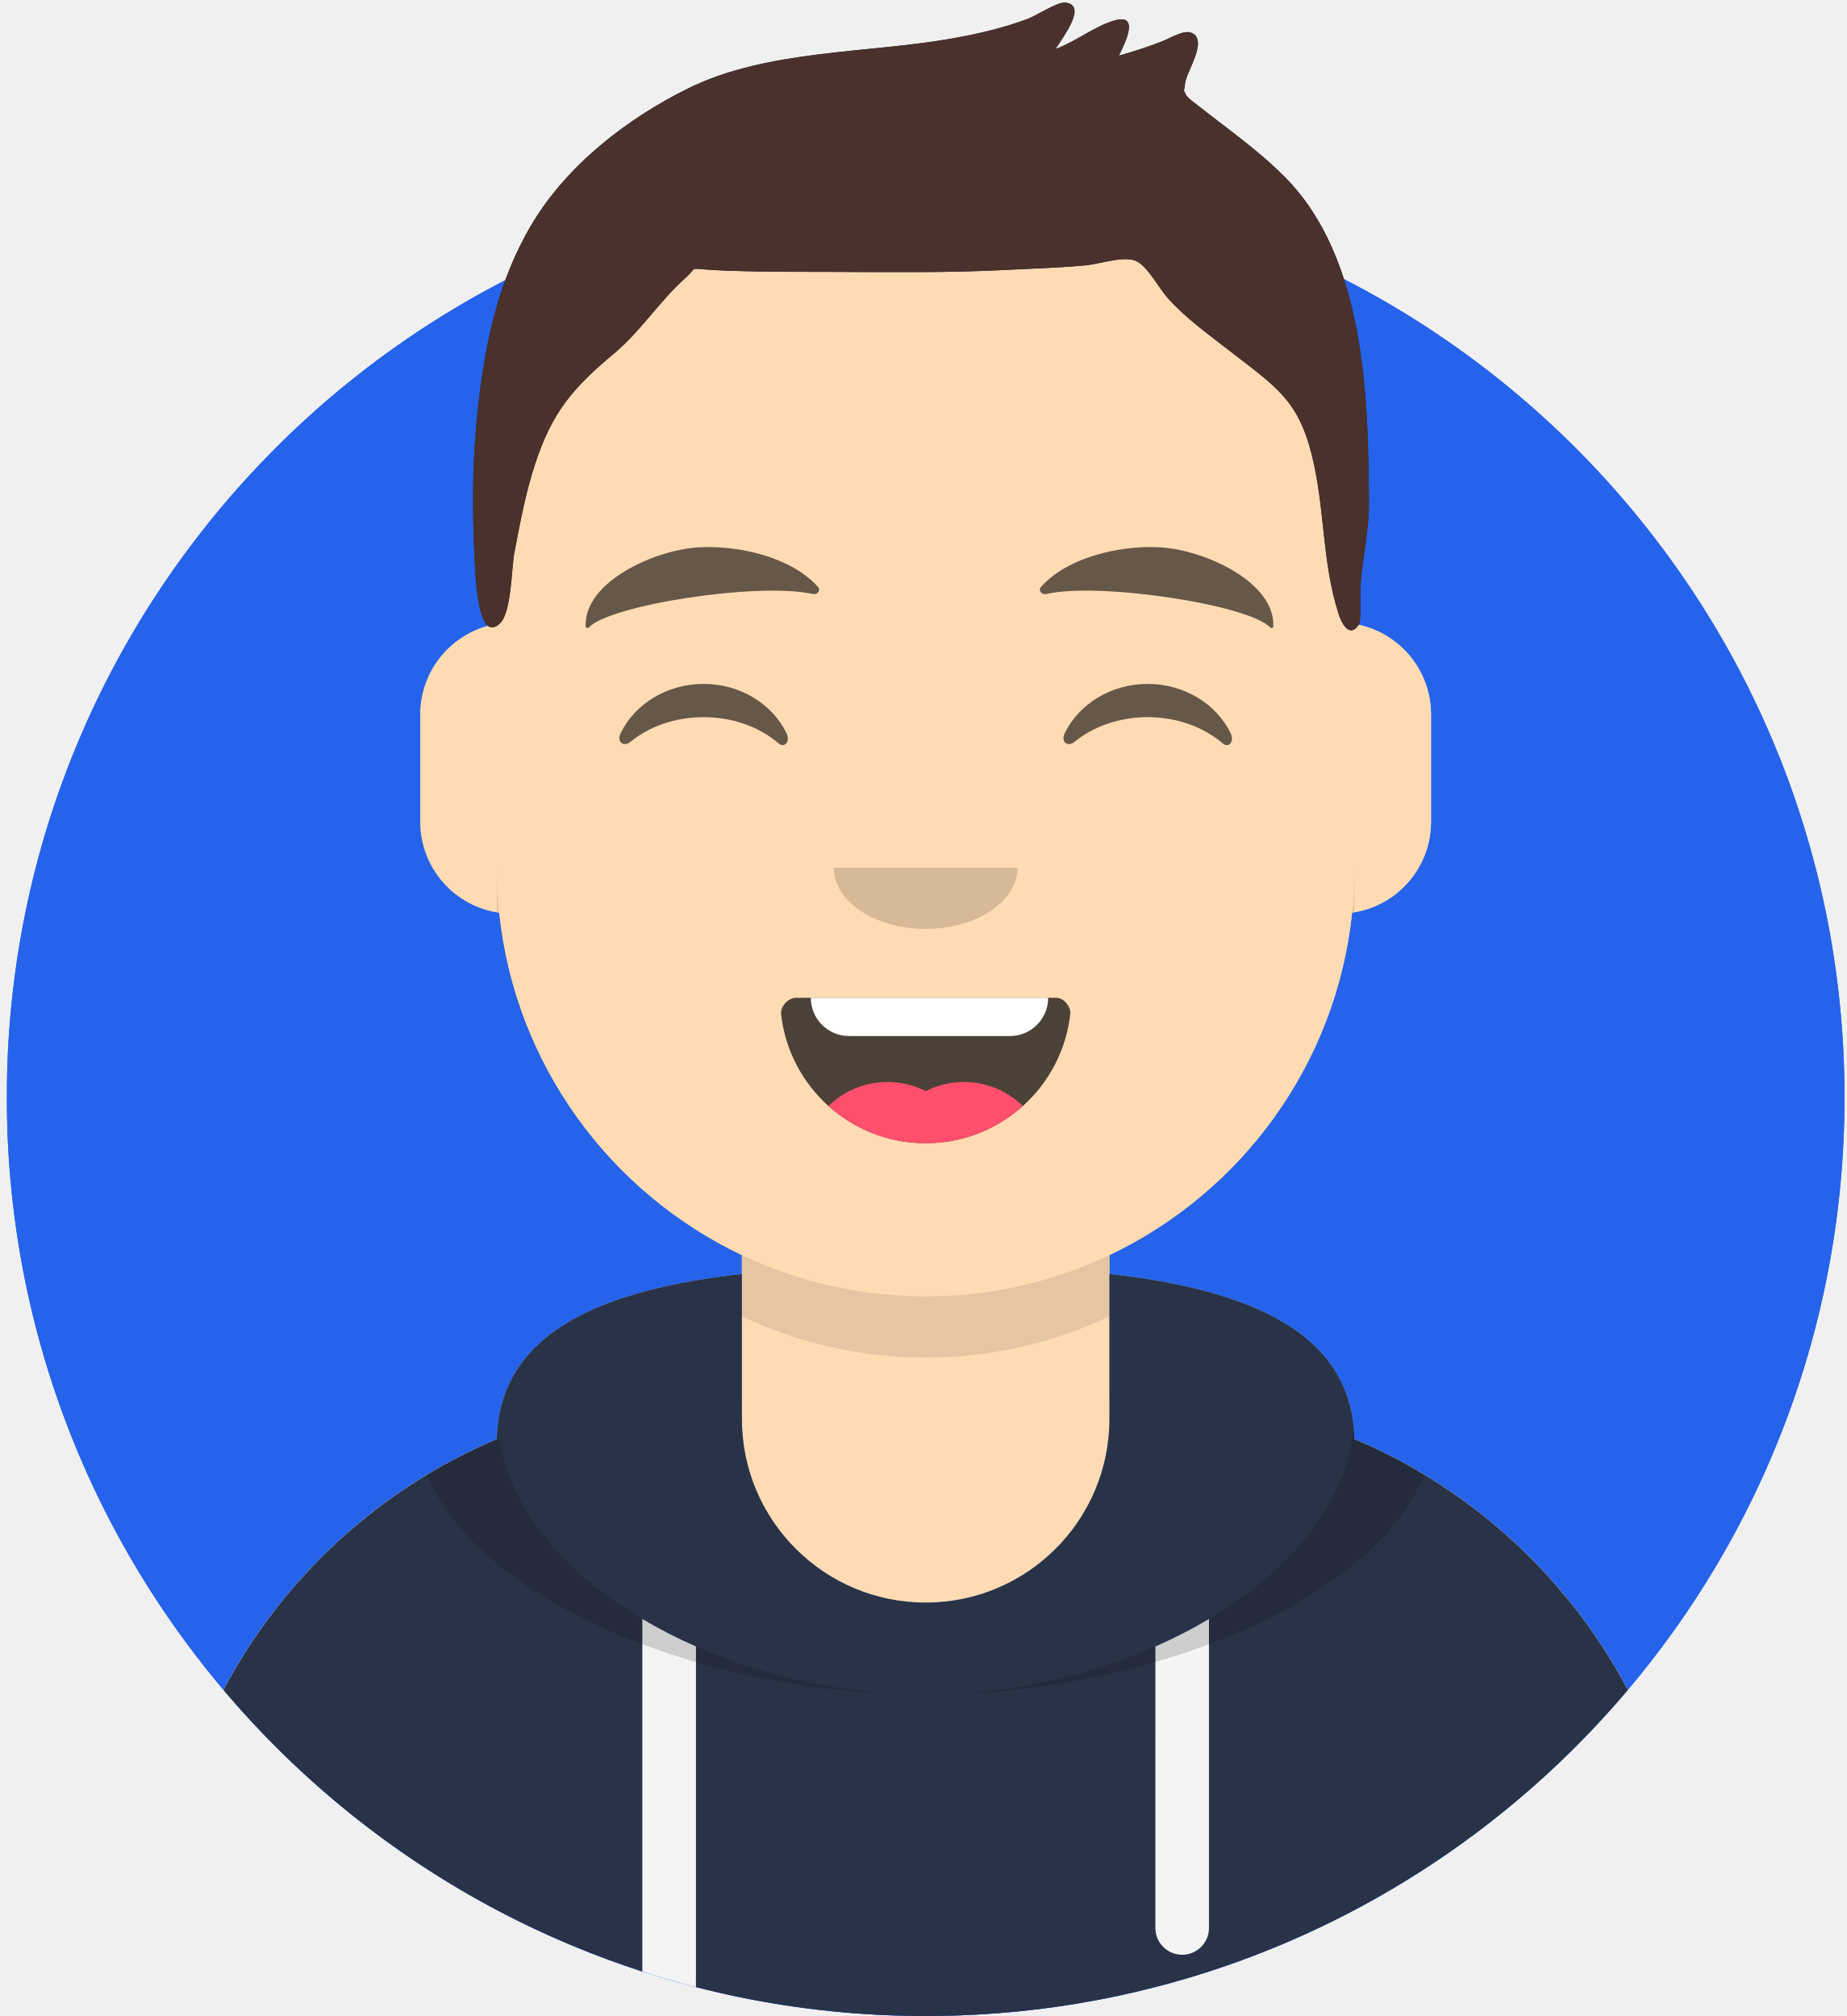
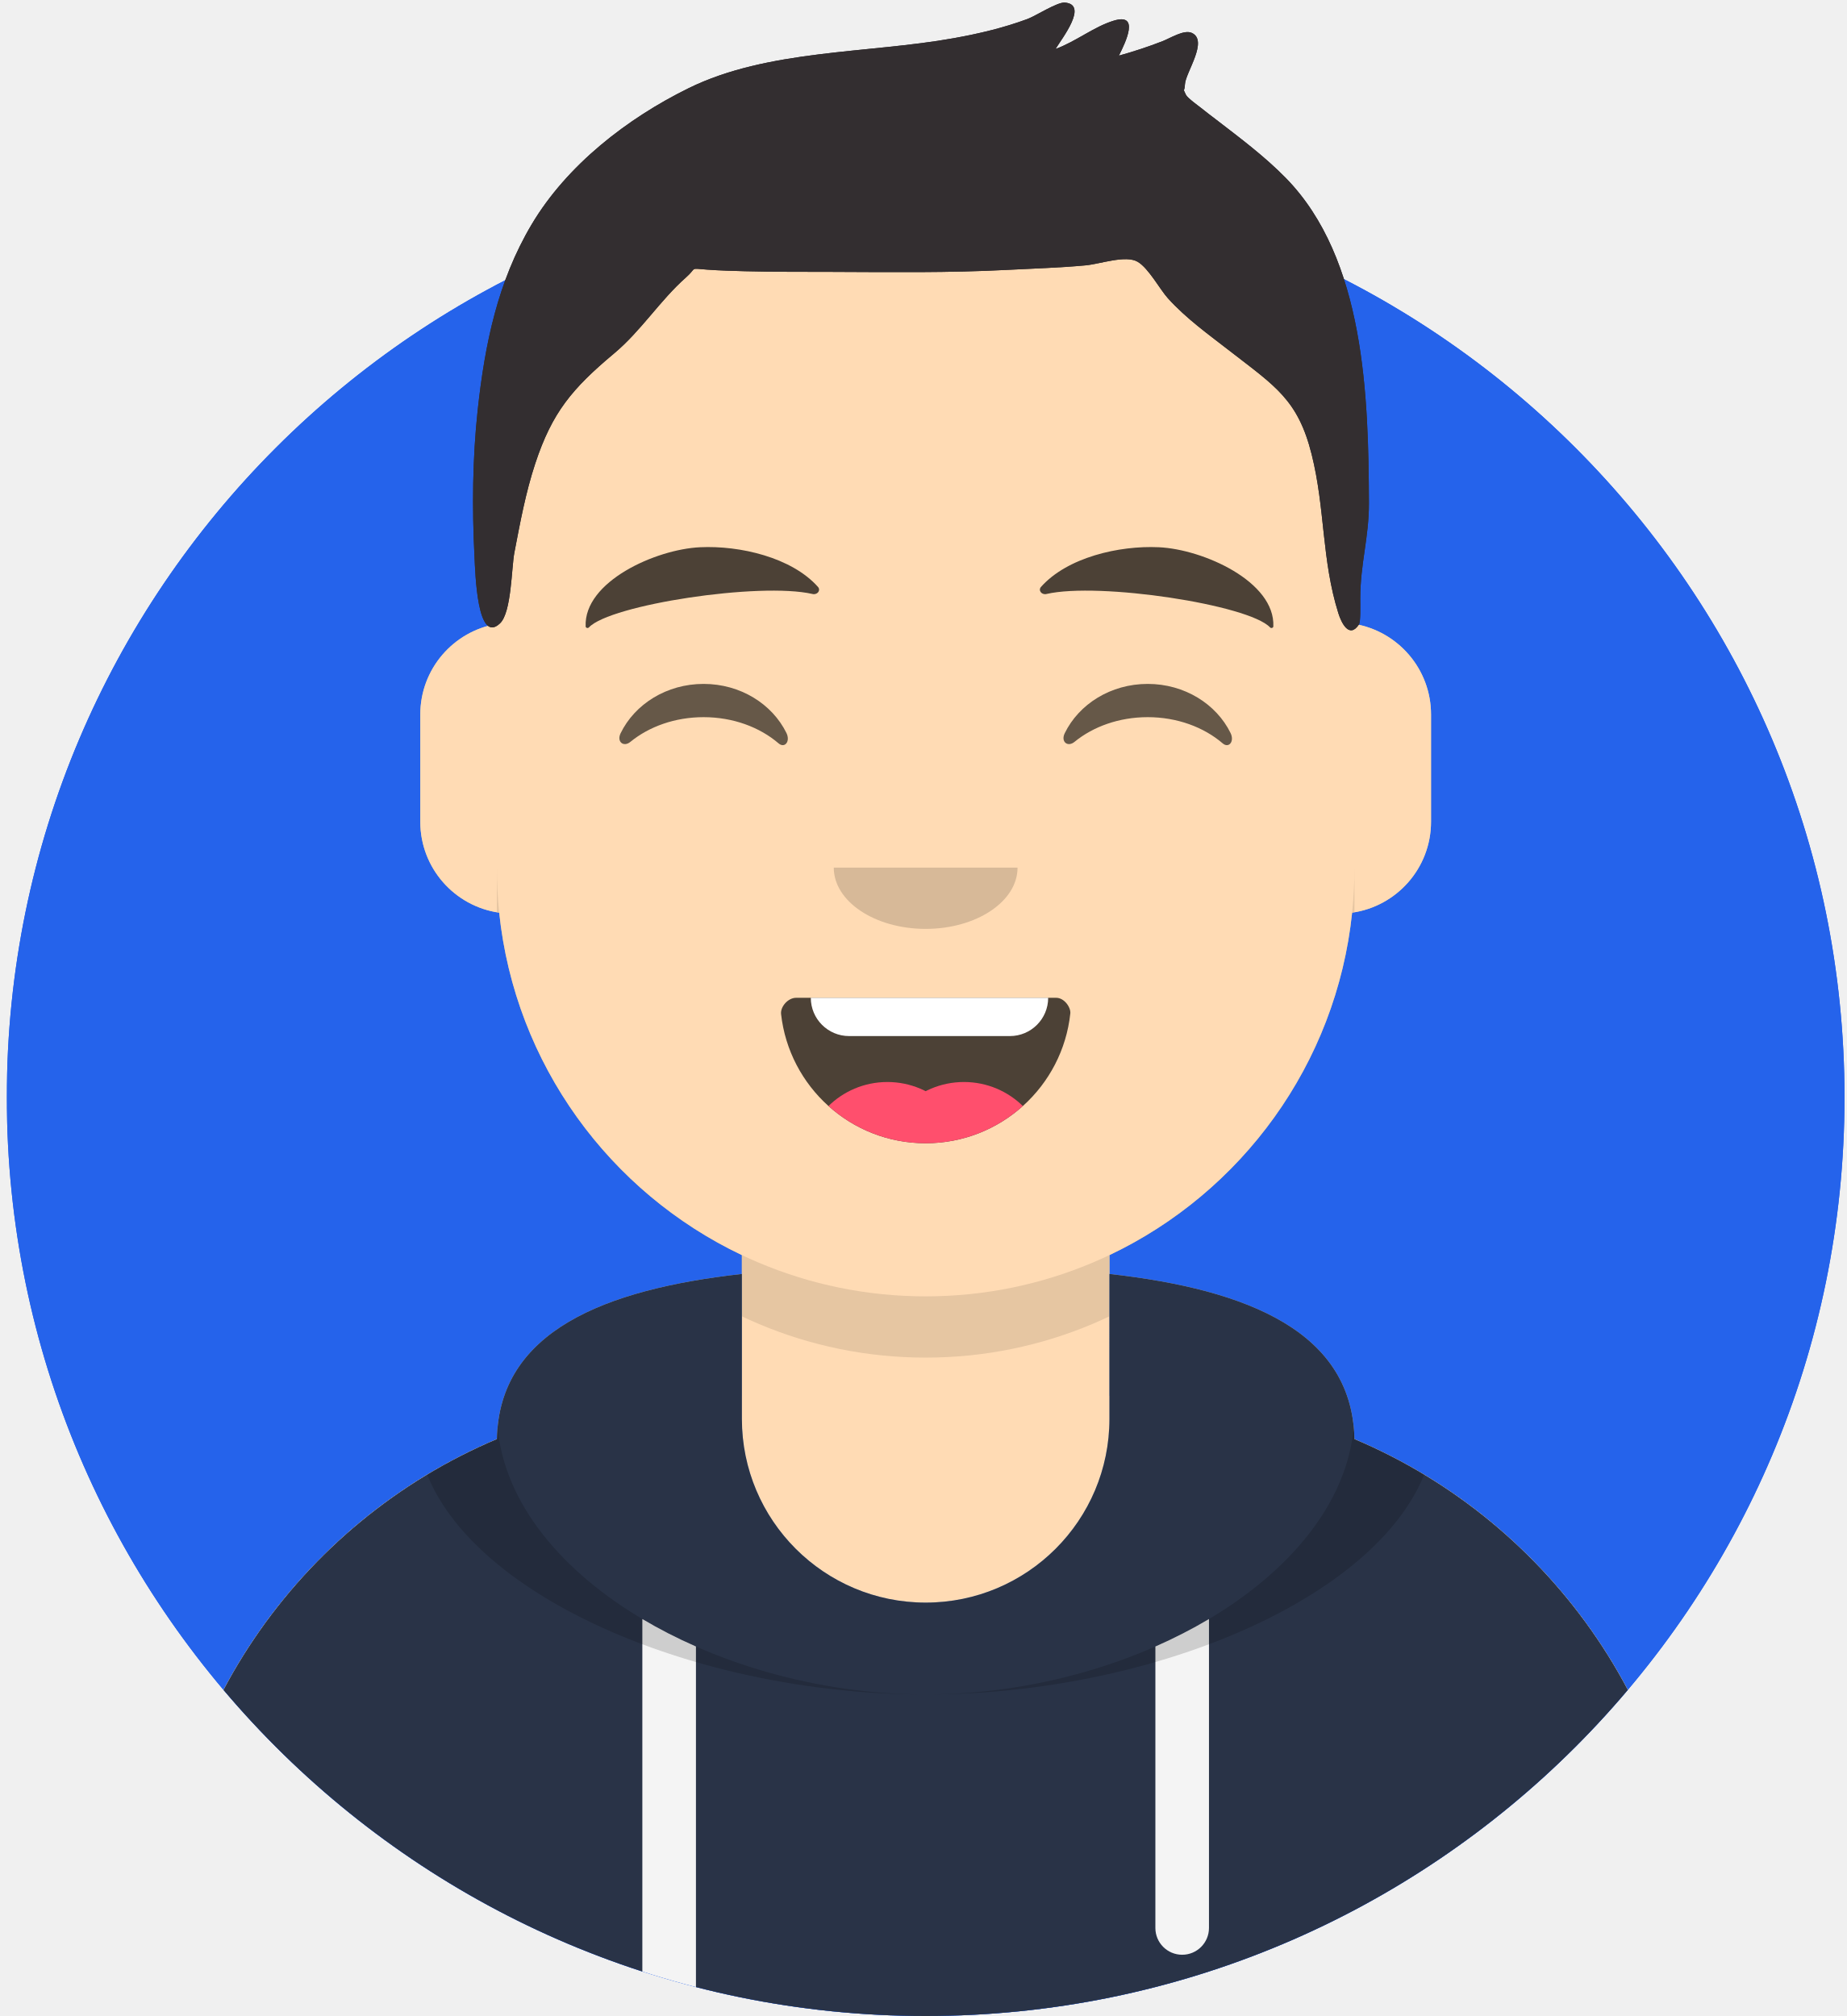
<svg xmlns="http://www.w3.org/2000/svg" xmlns:xlink="http://www.w3.org/1999/xlink" width="217px" height="237px" viewBox="0 0 217 237" version="1.1">
  <defs>
    <circle id="path-1" cx="108" cy="108" r="108" />
    <path d="M-3.19744231e-14,144 L-3.19744231e-14,-1.42108547e-14 L237.6,-1.42108547e-14 L237.6,144 L226.8,144 C226.8,203.647 178.447,252 118.8,252 C59.153,252 10.8,203.647 10.8,144 L10.8,144 L-3.19744231e-14,144 Z" id="path-3" />
    <path d="M90,0 C117.835,-5.11323436e-15 140.4,22.565 140.4,50.4 L140.401,55.949 C145.508,56.807 149.4,61.249 149.4,66.6 L149.4,79.2 C149.4,84.647 145.367,89.152 140.125,89.893 C138.265,107.718 127.114,122.78 111.601,130.149 L111.6,146.7 L115.2,146.7 C150.988,146.7 180,175.712 180,211.5 L180,219.6 L0,219.6 L0,211.5 C-4.38277231e-15,175.712 29.012,146.7 64.8,146.7 L68.4,146.7 L68.4,130.15 C52.886,122.78 41.735,107.718 39.875,89.893 C34.633,89.152 30.6,84.647 30.6,79.2 L30.6,66.6 C30.6,61.249 34.492,56.806 39.6,55.949 L39.6,50.4 C39.6,22.565 62.165,5.11323436e-15 90,0 Z" id="path-5" />
    <path d="M140.401,11.764 C156.691,13.587 169.2,18.597 169.2,31.569 L169.194,31.18 C192.467,41.01 208.8,64.047 208.8,90.9 L208.8,99 L28.8,99 L28.8,90.9 C28.8,64.047 45.133,41.01 68.406,31.18 C68.653,18.496 81.073,13.568 97.2,11.764 L97.2,28.8 C97.2,40.729 106.871,50.4 118.8,50.4 C130.729,50.4 140.4,40.729 140.4,28.8 L140.4,28.8 Z" id="path-7" />
    <path d="M31.606,13.615 C32.558,22.158 39.803,28.8 48.6,28.8 C57.424,28.8 64.687,22.117 65.603,13.536 C65.676,12.845 64.905,11.7 63.938,11.7 C50.534,11.7 40.264,11.7 33.378,11.7 C32.406,11.7 31.511,12.761 31.606,13.615 Z" id="path-9" />
    <rect id="path-11" x="0" y="0" width="237.6" height="252" />
    <path d="M118.135,20.928 C115.651,18.39 112.767,16.236 109.962,14.076 C109.343,13.6 108.715,13.135 108.109,12.641 C107.972,12.528 106.563,11.519 106.394,11.148 C105.988,10.254 106.224,10.95 106.28,9.884 C106.35,8.535 109.1,4.727 107.048,3.854 C106.146,3.47 104.536,4.492 103.67,4.83 C101.977,5.49 100.263,6.054 98.512,6.54 C99.351,4.869 100.95,1.524 97.944,2.419 C95.603,3.116 93.421,4.91 91.068,5.753 C91.847,4.477 94.96,0.523 92.147,0.302 C91.271,0.233 88.724,1.875 87.782,2.226 C84.959,3.275 82.075,3.953 79.111,4.487 C69.033,6.304 57.248,5.786 47.923,10.374 C40.735,13.911 33.636,19.4 29.484,26.389 C25.481,33.125 23.984,40.498 23.146,48.217 C22.532,53.882 22.482,59.738 22.769,65.424 C22.863,67.287 23.073,75.874 25.779,73.273 C27.127,71.978 27.117,66.745 27.457,64.974 C28.133,61.451 28.783,57.911 29.91,54.5 C31.895,48.49 34.238,45.687 39.184,41.547 C42.359,38.89 44.588,35.3 47.625,32.62 C48.99,31.416 47.949,31.542 50.143,31.7 C51.616,31.806 53.097,31.846 54.574,31.885 C57.99,31.974 61.412,31.951 64.829,31.963 C71.711,31.988 78.561,32.085 85.437,31.725 C88.492,31.565 91.556,31.478 94.603,31.195 C96.306,31.038 99.326,29.947 100.728,30.78 C102.01,31.543 103.342,34.034 104.263,35.054 C106.438,37.464 109.032,39.305 111.576,41.282 C116.881,45.403 119.559,46.98 121.17,53.421 C122.775,59.838 122.325,65.791 124.312,72.106 C124.662,73.217 125.586,75.13 126.726,73.415 C126.937,73.096 126.883,71.345 126.883,70.337 C126.883,66.27 127.913,63.218 127.9,59.123 C127.849,46.674 127.447,30.442 118.135,20.928 Z" id="path-13" />
  </defs>
  <g id="Website" stroke="none" stroke-width="1" fill="none" fill-rule="evenodd">
    <g id="mf-avatar" transform="translate(-10, -15)">
      <g id="Circle" transform="translate(10.8, 36)">
        <mask id="mask-2" fill="white">
          <use xlink:href="#path-1" />
        </mask>
        <use id="Circle-Background" fill="#2563eb" xlink:href="#path-1" />
        <g id="🖍-Circle-Color" mask="url(#mask-2)" fill="#2563eb">
          <rect id="🖍Color" x="0" y="0" width="216.445" height="216" />
        </g>
      </g>
      <mask id="mask-4" fill="white">
        <use xlink:href="#path-3" />
      </mask>
      <g id="Mask" />
      <g id="Avataaar" mask="url(#mask-4)">
        <g id="Body" transform="translate(28.8, 32.4)">
          <mask id="mask-6" fill="white">
            <use xlink:href="#path-5" />
          </mask>
          <use fill="#D0C6AC" xlink:href="#path-5" />
          <g id="Skin/-05-Pale" mask="url(#mask-6)" fill="#FFDBB4">
            <g transform="translate(-28.8, 0)" id="Color">
              <rect x="0" y="0" width="238.384" height="220.355" />
            </g>
          </g>
          <path d="M39.6,84.6 C39.6,112.435 62.165,135 90,135 C117.835,135 140.4,112.435 140.4,84.6 L140.4,84.6 L140.4,91.8 C140.4,119.635 117.835,142.2 90,142.2 C62.165,142.2 39.6,119.635 39.6,91.8 Z" id="Neck-Shadow" fill-opacity="0.1" fill="#000000" mask="url(#mask-6)" />
        </g>
        <g id="Clothing/Hoodie" transform="translate(0, 153)">
          <mask id="mask-8" fill="white">
            <use xlink:href="#path-7" />
          </mask>
          <use id="Hoodie" fill="#B7C1DB" fill-rule="evenodd" xlink:href="#path-7" />
          <g id="Color/Palette/Slate" mask="url(#mask-8)" fill="#293347" fill-rule="evenodd">
            <rect id="🖍Color" x="0" y="0" width="238.491" height="99" />
          </g>
          <path d="M91.8,55.565 L91.8,99 L85.5,99 L85.499,52.335 C87.483,53.514 89.592,54.594 91.8,55.565 Z M152.101,52.334 L152.1,88.65 C152.1,90.39 150.69,91.8 148.95,91.8 C147.21,91.8 145.8,90.39 145.8,88.65 L145.801,55.565 C148.009,54.594 150.118,53.513 152.101,52.334 Z" id="Straps" fill="#F4F4F4" fill-rule="evenodd" mask="url(#mask-8)" />
          <path d="M155.733,11.451 C169.28,14.013 178.65,19.118 178.65,29.077 C178.65,46.818 148.916,61.2 118.8,61.2 C88.684,61.2 58.95,46.818 58.95,29.077 C58.95,19.118 68.32,14.013 81.867,11.451 C73.689,14.466 68.4,19.534 68.4,27.969 C68.4,46.322 93.439,61.2 118.8,61.2 C144.161,61.2 169.2,46.322 169.2,27.969 C169.2,19.71 164.13,14.679 156.241,11.642 Z" id="Shadow" fill-opacity="0.16" fill="#000000" fill-rule="evenodd" mask="url(#mask-8)" />
        </g>
        <g id="Face" transform="translate(68.4, 73.8)">
          <g id="Mouth/Smile" transform="translate(1.8, 46.8)">
            <mask id="mask-10" fill="white">
              <use xlink:href="#path-9" />
            </mask>
            <use id="Mouth" fill-opacity="0.7" fill="#000000" fill-rule="evenodd" xlink:href="#path-9" />
            <path d="M39.6,1.8 L58.5,1.8 C60.985,1.8 63,3.815 63,6.3 L63,11.7 C63,14.185 60.985,16.2 58.5,16.2 L39.6,16.2 C37.115,16.2 35.1,14.185 35.1,11.7 L35.1,6.3 C35.1,3.815 37.115,1.8 39.6,1.8 Z" id="Teeth" fill="#FFFFFF" fill-rule="evenodd" mask="url(#mask-10)" />
            <g id="Tongue" stroke-width="1" fill-rule="evenodd" mask="url(#mask-10)" fill="#FF4F6D">
              <g transform="translate(34.2, 21.6)">
                <circle cx="9.9" cy="9.9" r="9.9" />
                <circle cx="18.9" cy="9.9" r="9.9" />
              </g>
            </g>
          </g>
          <g id="Nose/Default" transform="translate(25.2, 36)" fill="#000000" fill-opacity="0.16">
            <path d="M14.4,7.2 C14.4,11.176 19.235,14.4 25.2,14.4 L25.2,14.4 C31.165,14.4 36,11.176 36,7.2" id="Nose" />
          </g>
          <g id="Eyes/Happy" transform="translate(0, 7.2)" fill="#000000" fill-opacity="0.6">
            <path d="M14.544,20.203 C16.206,16.784 19.948,14.4 24.298,14.4 C28.632,14.4 32.363,16.767 34.034,20.166 C34.53,21.176 33.824,22.003 33.112,21.39 C30.906,19.494 27.773,18.309 24.298,18.309 C20.931,18.309 17.886,19.421 15.694,21.214 C14.892,21.87 14.058,21.203 14.544,20.203 Z" id="Squint" />
            <path d="M66.744,20.203 C68.406,16.784 72.148,14.4 76.498,14.4 C80.832,14.4 84.563,16.767 86.234,20.166 C86.73,21.176 86.024,22.003 85.312,21.39 C83.106,19.494 79.973,18.309 76.498,18.309 C73.131,18.309 70.086,19.421 67.894,21.214 C67.092,21.87 66.258,21.203 66.744,20.203 Z" id="Squint" />
          </g>
-           <g id="Eyebrow/Natural/Default-Natural" fill="#000000" fill-opacity="0.6">
+           <g id="Eyebrow/Natural/Default-Natural" fill="#000000" fill-opacity="0.7">
            <path d="M23.435,5.589 C18.25,6.285 10.164,10.805 10.84,16.036 C10.862,16.207 11.121,16.261 11.233,16.118 C13.471,13.248 30.774,9.033 37.075,9.913 C37.652,9.994 38.032,9.399 37.639,9.027 C34.269,5.845 28.08,4.961 23.435,5.589" id="Eyebrow" transform="translate(24.3, 10.8) rotate(5) translate(-24.3, -10.8) " />
            <path d="M76.535,5.589 C71.35,6.285 63.264,10.805 63.94,16.036 C63.962,16.207 64.221,16.261 64.333,16.118 C66.571,13.248 83.874,9.033 90.175,9.913 C90.752,9.994 91.132,9.399 90.739,9.027 C87.369,5.845 81.18,4.961 76.535,5.589" id="Eyebrow" transform="translate(77.4, 10.8) scale(-1, 1) rotate(5) translate(-77.4, -10.8) " />
          </g>
        </g>
        <g id="Top">
          <mask id="mask-12" fill="white">
            <use xlink:href="#path-11" />
          </mask>
          <g id="Mask" />
          <g mask="url(#mask-12)">
            <g transform="translate(43, 15)">
              <mask id="mask-14" fill="white">
                <use xlink:href="#path-13" />
              </mask>
-               <use id="Short-Hair" stroke="none" fill="#1F3140" fill-rule="evenodd" xlink:href="#path-13" />
+               <use id="Short-Hair" stroke="none" fill="#332E30" fill-rule="evenodd" xlink:href="#path-13" />
              <g id="Color/Hair/Brown-Dark" stroke="none" fill="none" mask="url(#mask-14)" fill-rule="evenodd">
-                 <g transform="translate(-43.1, -15)" fill="#4A312C" id="Color">
+                 <g transform="translate(-43.1, -15)" fill="#332E30" id="Color">
                  <rect x="0" y="0" width="239.107" height="252.406" />
                </g>
              </g>
            </g>
          </g>
        </g>
      </g>
    </g>
  </g>
</svg>
